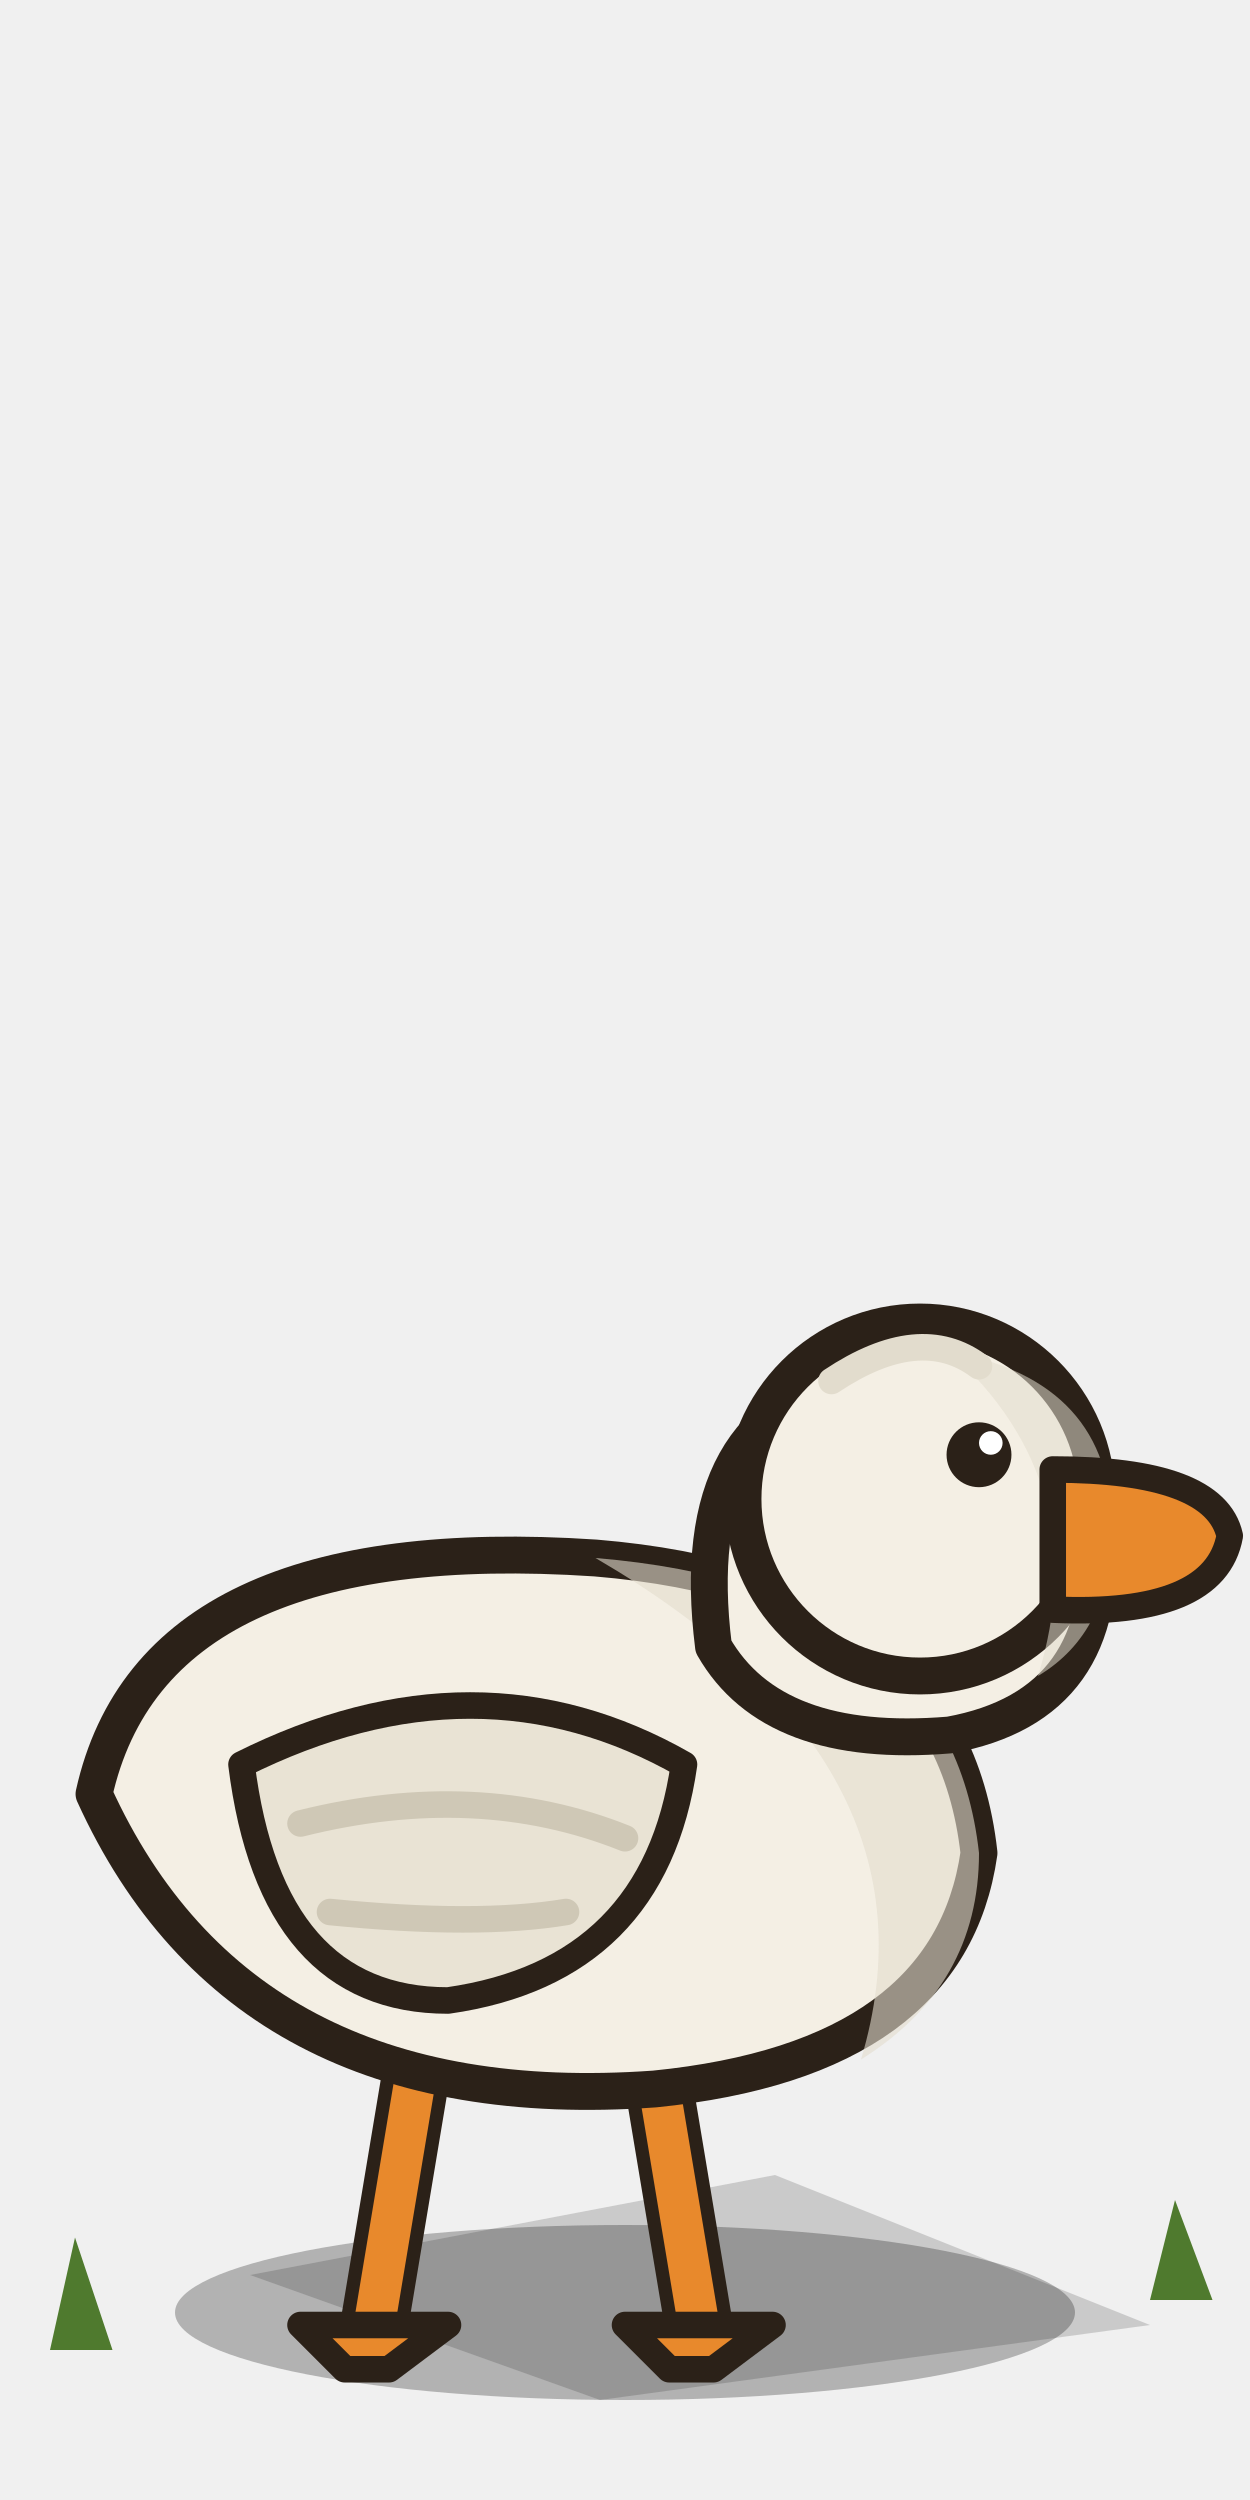
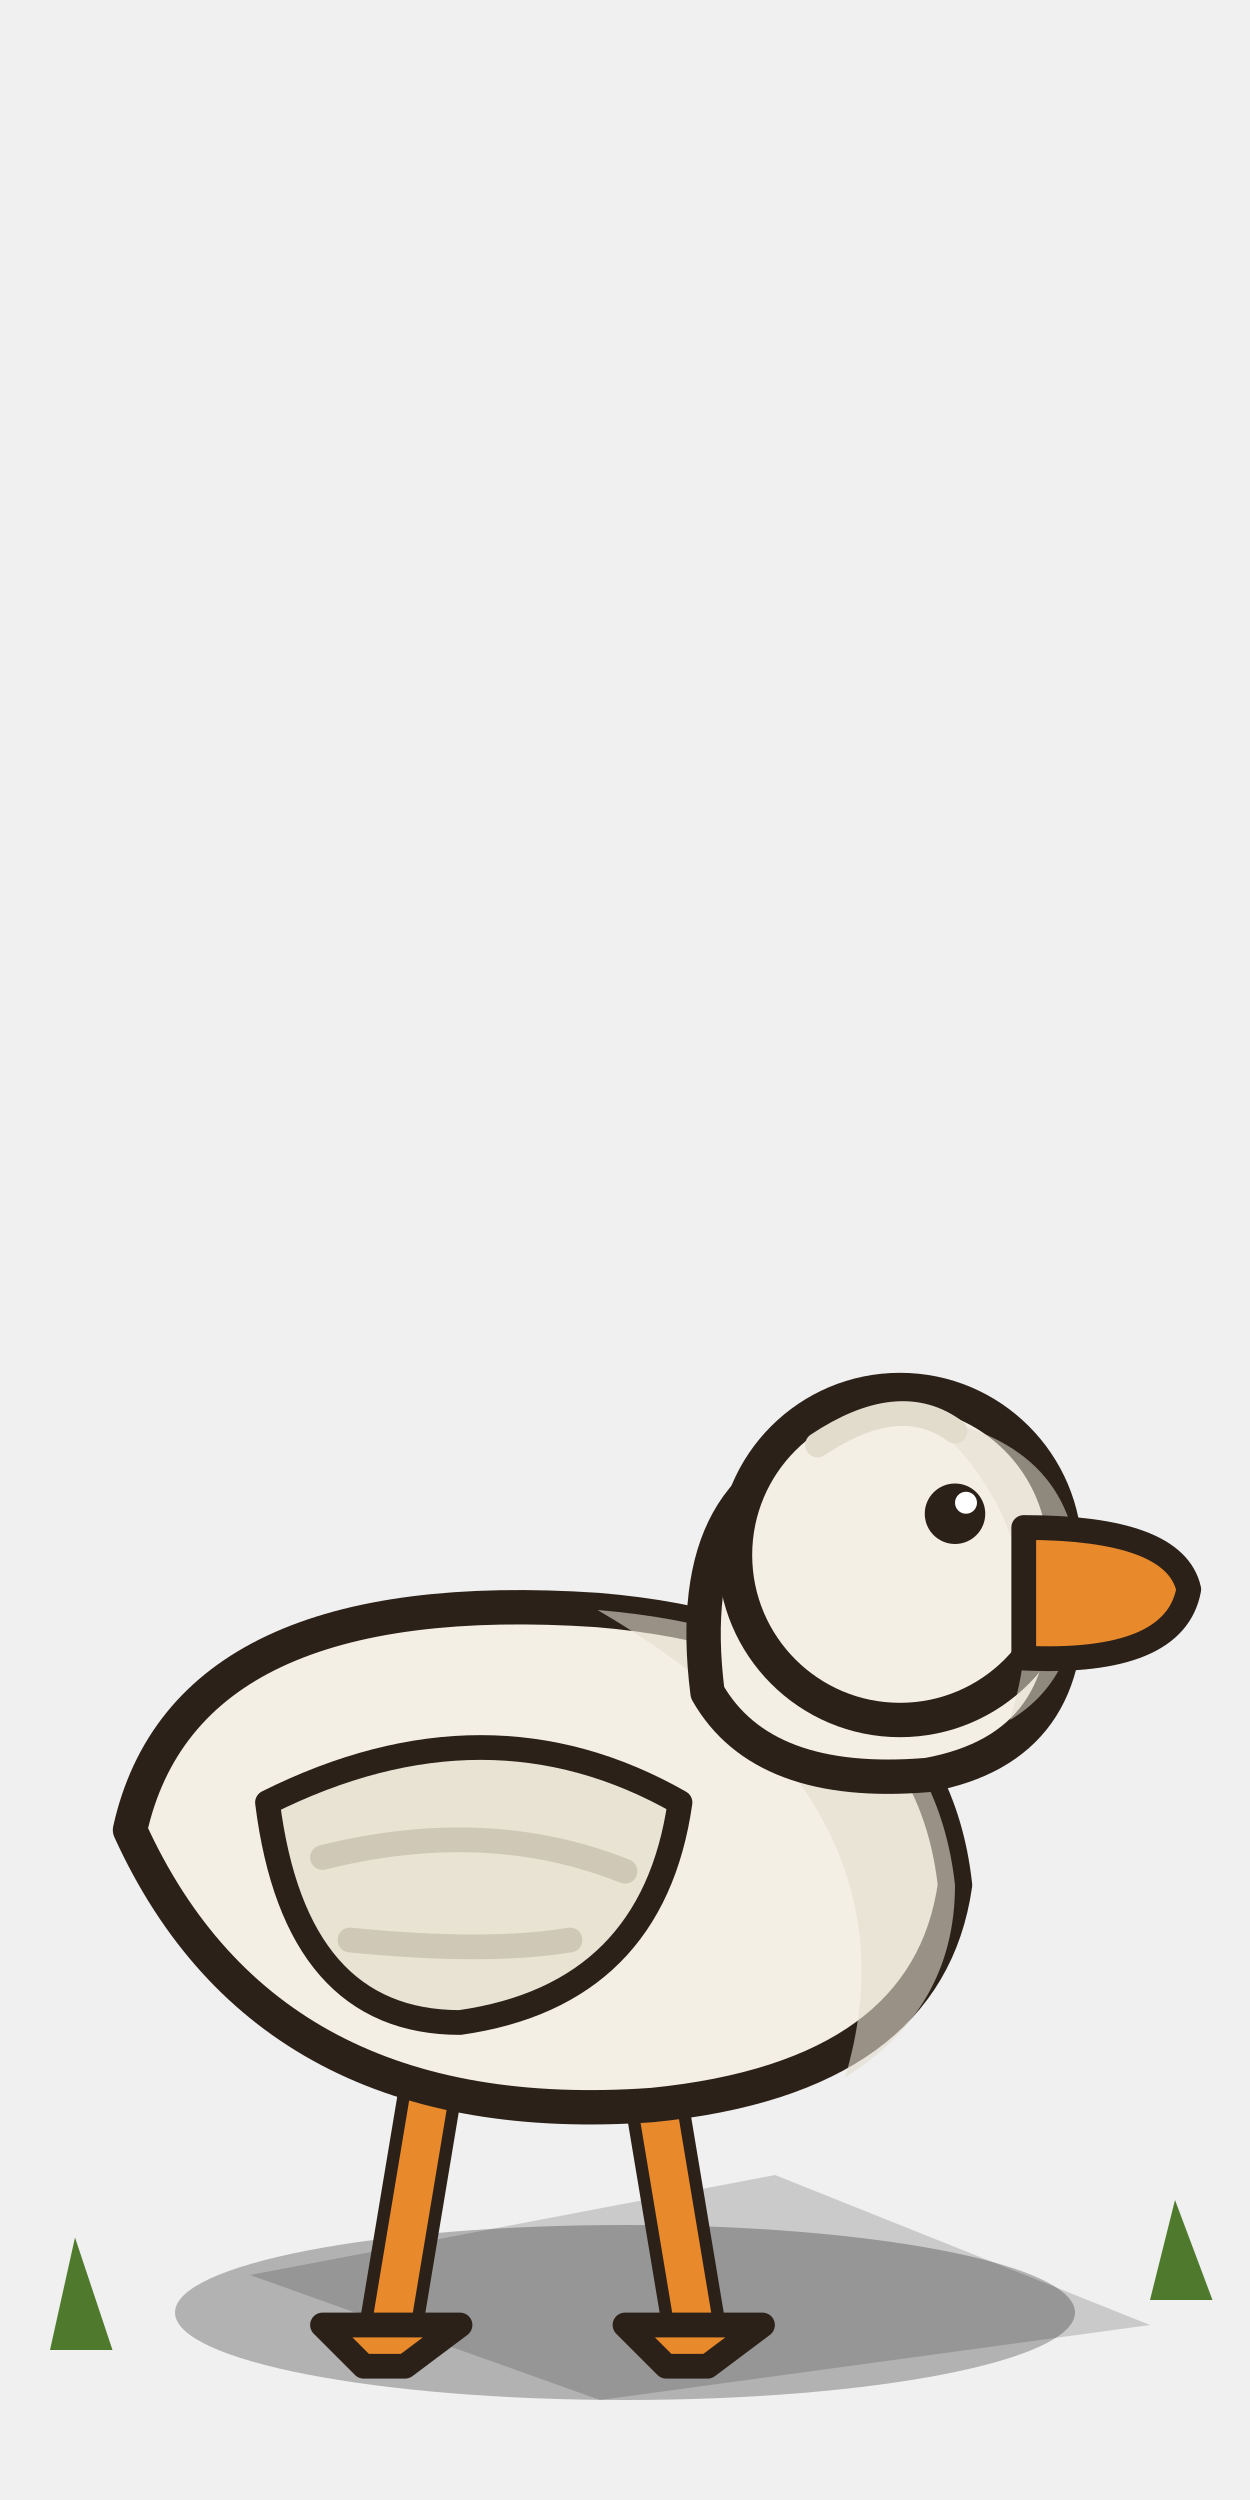
<svg xmlns="http://www.w3.org/2000/svg" width="100" height="200" viewBox="0 0 100 200">
  <defs>
    <style>.o{stroke:#2b2118;stroke-width:2.5;stroke-linejoin:round;stroke-linecap:round}.i{stroke:#2b2118;stroke-width:1.8;stroke-linejoin:round;stroke-linecap:round}.p{transform-box:fill-box}.head{transform-origin:10% 95%;animation:dab 1.1s ease-in-out infinite}@keyframes dab{0%,100%{transform:translate(-2px,32px) rotate(44deg)}50%{transform:translate(0,32px) rotate(50deg)}}.tail{transform-origin:90% 90%;transform:rotate(14deg)}</style>
  </defs>
  <path d="M20,182 L62,174 L92,186 L48,192 Z" fill="#000" opacity=".16" />
  <ellipse cx="50" cy="185" rx="36" ry="7" fill="#000" opacity=".26" />
-   <g transform="translate(50,186) scale(1.18) translate(-56,-186)">
+   <g transform="translate(50,186) scale(1.1) translate(-56,-186)">
    <g class="p legL">
      <path d="M42,168 l-1.8,10.8 l-1.2,7.2" fill="none" stroke="#2b2118" stroke-width="4.6" stroke-linecap="round" />
      <path d="M42,168 l-1.8,10.8 l-1.2,7.2" fill="none" stroke="#e8892c" stroke-width="2.8" stroke-linecap="round" />
      <path class="i" d="M34,186 h10 l-4,3 h-3z" fill="#e8892c" />
    </g>
    <g class="p legR">
      <path d="M58,168 l1.8,10.8 l1.2,7.2" fill="none" stroke="#2b2118" stroke-width="4.6" stroke-linecap="round" />
      <path d="M58,168 l1.8,10.8 l1.2,7.2" fill="none" stroke="#e8892c" stroke-width="2.8" stroke-linecap="round" />
      <path class="i" d="M56,186 h10 l-4,3 h-3z" fill="#e8892c" />
    </g>
    <g>
      <g class="p tail">
        <path class="i" d="M20,150 q8,-6 8,-16 l-12,-4 q-4,12 4,20z" fill="#e2dccd" />
      </g>
      <path class="o" d="M20,150 q10,22 38,20 q20,-2 22,-16 q-2,-18 -26,-20 q-30,-2 -34,16z" fill="#f4efe4" />
      <path d="M54,134 q24,2 26,20 q0,9 -8,14 q6,-20 -18,-34z" fill="#e2dccd" opacity=".6" />
      <g class="p wing">
        <path class="i" d="M30,148 q16,-8 30,0 q-2,14 -16,16 q-12,0 -14,-16z" fill="#e9e3d4" />
        <path d="M34,152 q12,-3 22,1 M36,158 q10,1 16,0" fill="none" stroke="#cfc8b6" stroke-width="1.8" stroke-linecap="round" />
      </g>
      <g class="p head">
        <path class="o" d="M62,140 q-2,-16 10,-18 q14,-2 16,10 q1,12 -10,14 q-12,1 -16,-6z" fill="#f4efe4" />
        <circle class="o" cx="76" cy="130" r="12" fill="#f4efe4" />
        <path d="M78,120 q11,2 11,12 q0,7 -5,10 q4,-13 -6,-22z" fill="#e2dccd" opacity=".55" />
        <g class="p bill">
          <path class="i" d="M85,128 q11,0 12,4.5 q-1,5.5 -12,5z" fill="#e8892c" />
        </g>
        <circle cx="80" cy="127" r="2.2" fill="#2b2118" />
        <circle cx="80.8" cy="126.2" r="0.8" fill="#fff" />
        <path d="M70,122 q6,-4 10,-1" fill="none" stroke="#e2dccd" stroke-width="1.8" stroke-linecap="round" />
      </g>
    </g>
  </g>
  <g fill="#4f7a2e">
    <path d="M4,188 l2,-9 l3,9z M92,184 l2,-8 l3,8z" />
  </g>
</svg>
